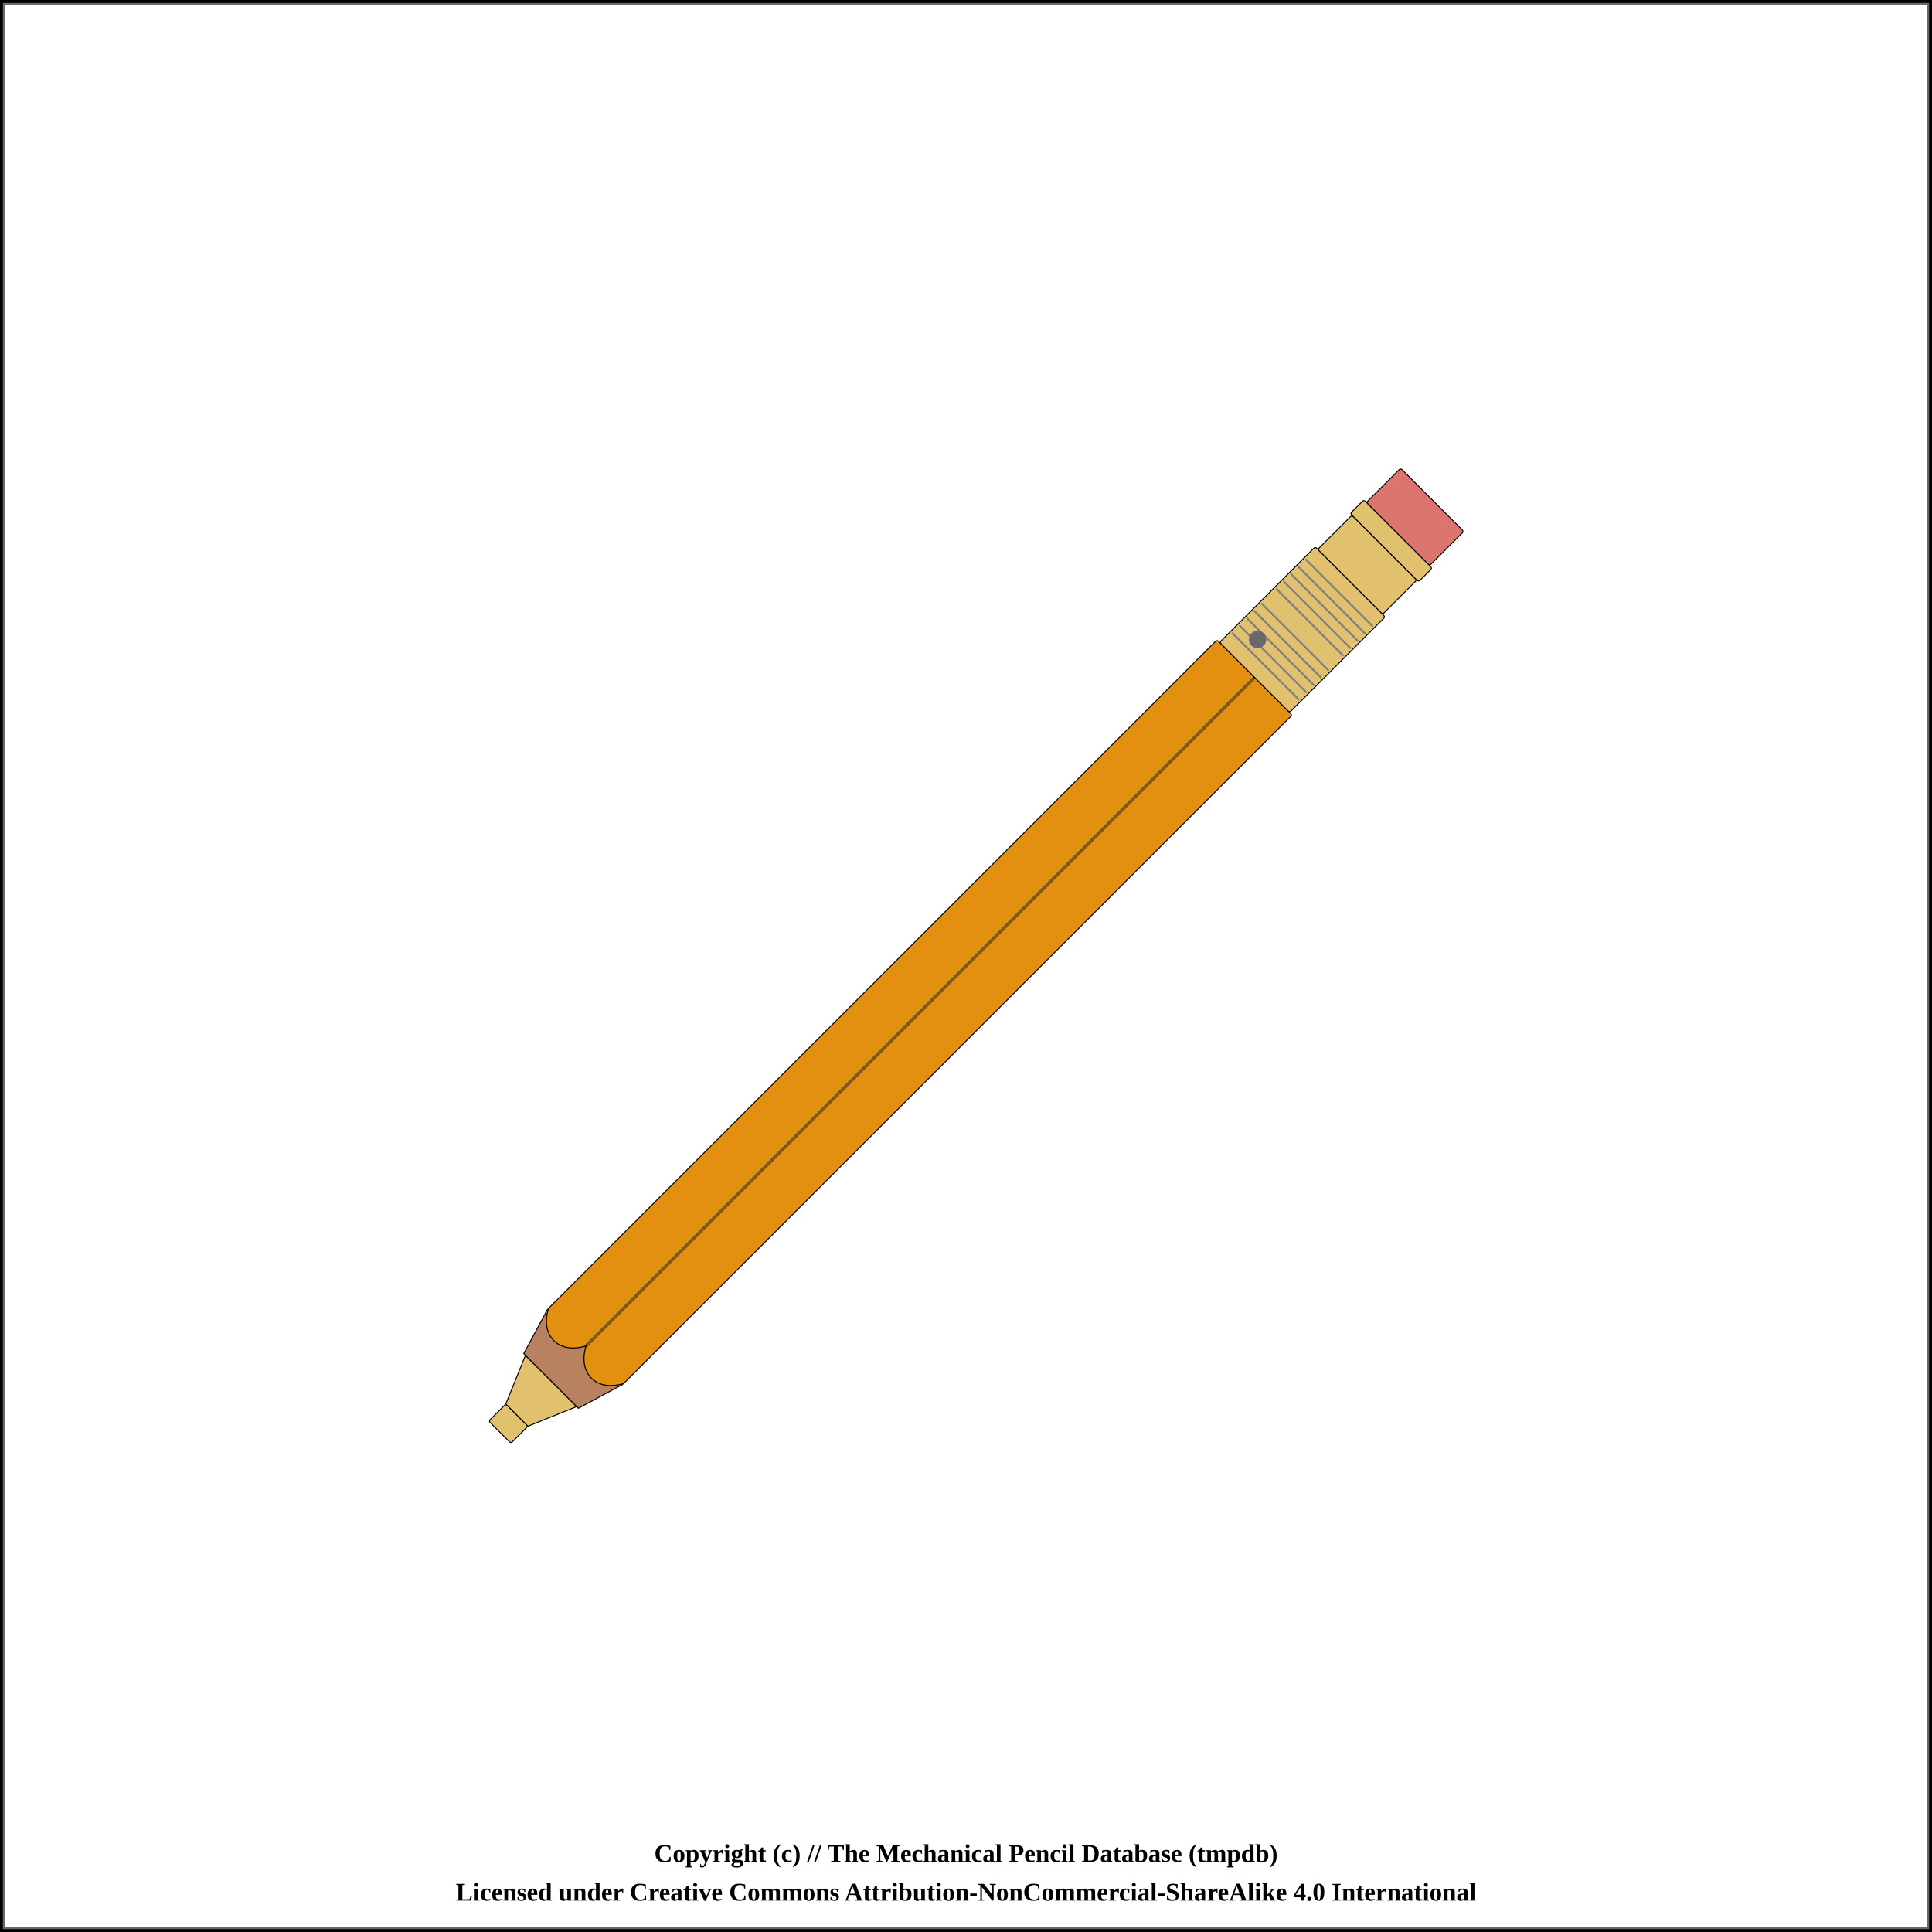
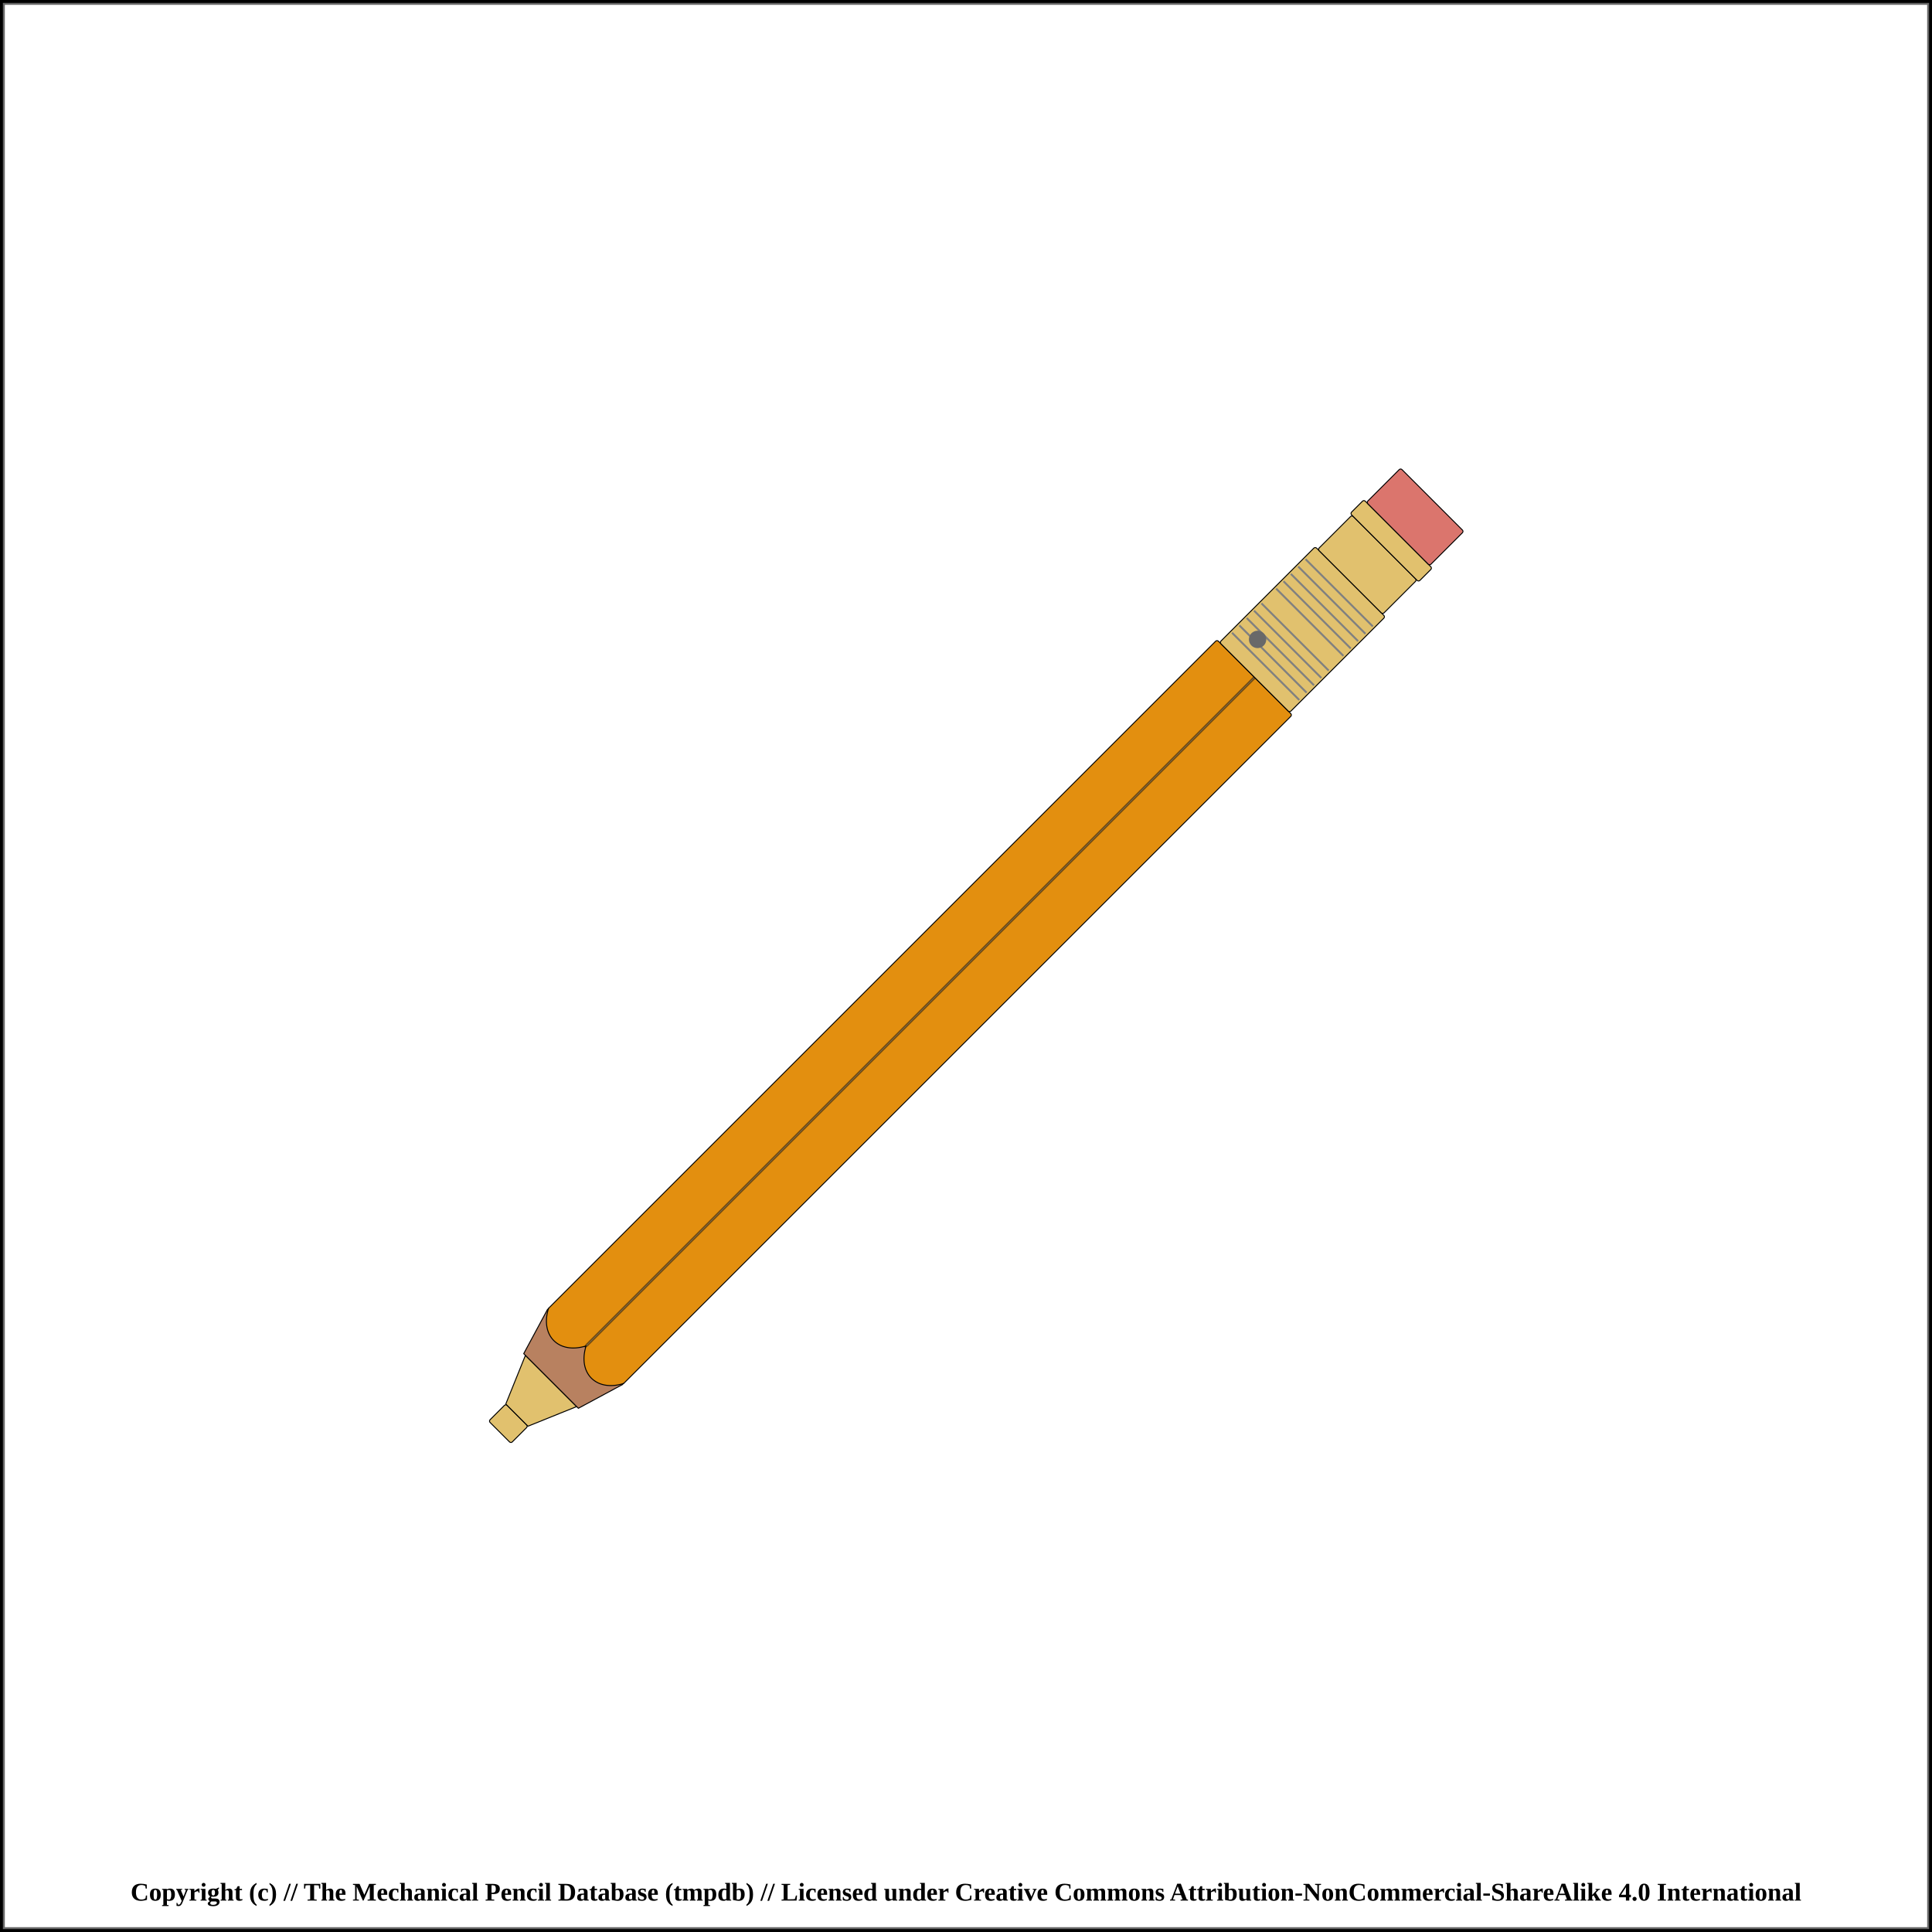
<svg xmlns="http://www.w3.org/2000/svg" width="1000" height="1000">
  <pattern id="diagonalHatch" patternUnits="userSpaceOnUse" width="8" height="8">
    <path stroke="dimgray" stroke-linecap="round" stroke-width="1" d="M 4,4 L 8,8" />
    <path stroke="dimgray" stroke-linecap="round" stroke-width="1" d="M 4,4 L 0,8" />
    <path stroke="gray" stroke-linecap="round" stroke-width="1" d="M 4,4 L 8,0" />
    <path stroke="gray" stroke-linecap="round" stroke-width="1" d="M 4,4 L 0,0" />
  </pattern>
  <pattern id="spring" patternUnits="userSpaceOnUse" width="8" height="100">
    <path stroke="dimgray" stroke-linecap="round" stroke-width="2" d="M 0,0 L 8,100" />
    <path stroke="white" stroke-linecap="round" stroke-width="1" d="M 0,0 L 8,100" />
  </pattern>
  <rect x="0" y="0" width="1000" height="1000" fill="white" stroke="black" stroke-width="4" />
  <rect x="2" y="2" width="996" height="996" fill="white" stroke="dimgray" stroke-width="1" />
  <g transform="rotate(-45 500 500)">
    <rect x="158.75" y="491.875" width="12.5" height="16.25" rx="1" ry="1" stroke-width="0.5" stroke="black" fill="#E1C16E" />
    <path d="M171.25 491.875 L196.25 481.25 L196.25 518.75 L171.25 508.125 Z" stroke-width="0.5" stroke="black" stroke-linejoin="round" fill="#E1C16E" />
    <path d="M196.25 480 L221.25 472.5 L221.25 527.5 L196.25 520 Z" stroke-width="0.5" stroke="black" stroke-linejoin="round" fill="#b88160" />
    <rect x="221.25" y="472.5" width="490" height="55" rx="1" ry="1" stroke-width="0.5" stroke="black" fill="#e38f0f" />
    <line x1="221.25" y1="500" x2="711.25" y2="500" stroke-width="1.5" stroke="black" fill="none" stroke-opacity="0.5" />
    <line x1="221.25" y1="500" x2="711.25" y2="500" stroke-width="0.5" stroke="gray" fill="none" stroke-opacity="0.5" />
    <rect x="711.25" y="474.375" width="70" height="51.25" rx="1" ry="1" stroke-width="0.5" stroke="black" fill="#E1C16E" />
    <line x1="719.327" y1="475.375" x2="719.327" y2="524.625" stroke-width="1" stroke="gray" />
    <line x1="724.712" y1="475.375" x2="724.712" y2="524.625" stroke-width="1" stroke="gray" />
    <line x1="730.096" y1="475.375" x2="730.096" y2="524.625" stroke-width="1" stroke="gray" />
    <line x1="735.481" y1="475.375" x2="735.481" y2="524.625" stroke-width="1" stroke="gray" />
    <line x1="740.865" y1="475.375" x2="740.865" y2="524.625" stroke-width="1" stroke="gray" />
    <line x1="751.635" y1="475.375" x2="751.635" y2="524.625" stroke-width="1" stroke="gray" />
    <line x1="757.019" y1="475.375" x2="757.019" y2="524.625" stroke-width="1" stroke="gray" />
    <line x1="762.404" y1="475.375" x2="762.404" y2="524.625" stroke-width="1" stroke="gray" />
    <line x1="767.788" y1="475.375" x2="767.788" y2="524.625" stroke-width="1" stroke="gray" />
    <line x1="773.173" y1="475.375" x2="773.173" y2="524.625" stroke-width="1" stroke="gray" />
    <circle r="4" cx="726.25" cy="487.188" stroke="dimgray" stroke-width="1" fill="dimGray" />
    <rect x="781.25" y="476.25" width="25" height="47.5" rx="1" ry="1" stroke-width="0.5" stroke="black" fill="#E1C16E" />
    <rect x="806.25" y="475" width="10" height="50" rx="1" ry="1" stroke-width="0.5" stroke="black" fill="#E1C16E" />
    <rect x="816.25" y="476.875" width="25" height="46.25" rx="1" ry="1" stroke-width="0.5" stroke="black" fill="#db756d" />
    <path d="M 221.9 472.5 C 208.75 479.375, 208.75 493.125, 221.9 500" stroke-width="0.5" stroke="black" stroke-linecap="round" fill="#e38f0f" />
    <path d="M 221.9 527.5 C 208.75 520.625, 208.75 506.875, 221.9 500" stroke-width="0.5" stroke="black" stroke-linecap="round" fill="#e38f0f" />
  </g>
-   <text x="50%" y="960" font-size="1.1em" font-weight="bold" text-anchor="middle" dominant-baseline="middle">Copyright (c) // The Mechanical Pencil Database (tmpdb)</text>
-   <text x="50%" y="980" font-size="1.1em" font-weight="bold" text-anchor="middle" dominant-baseline="middle">Licensed under Creative Commons Attribution-NonCommercial-ShareAlike 4.0 International</text>
+   <text x="50%" y="980" font-size="1.1em" font-weight="bold" text-anchor="middle" dominant-baseline="middle">Copyright (c) // The Mechanical Pencil Database (tmpdb) // Licensed under Creative Commons Attribution-NonCommercial-ShareAlike 4.0 International</text>
</svg>
